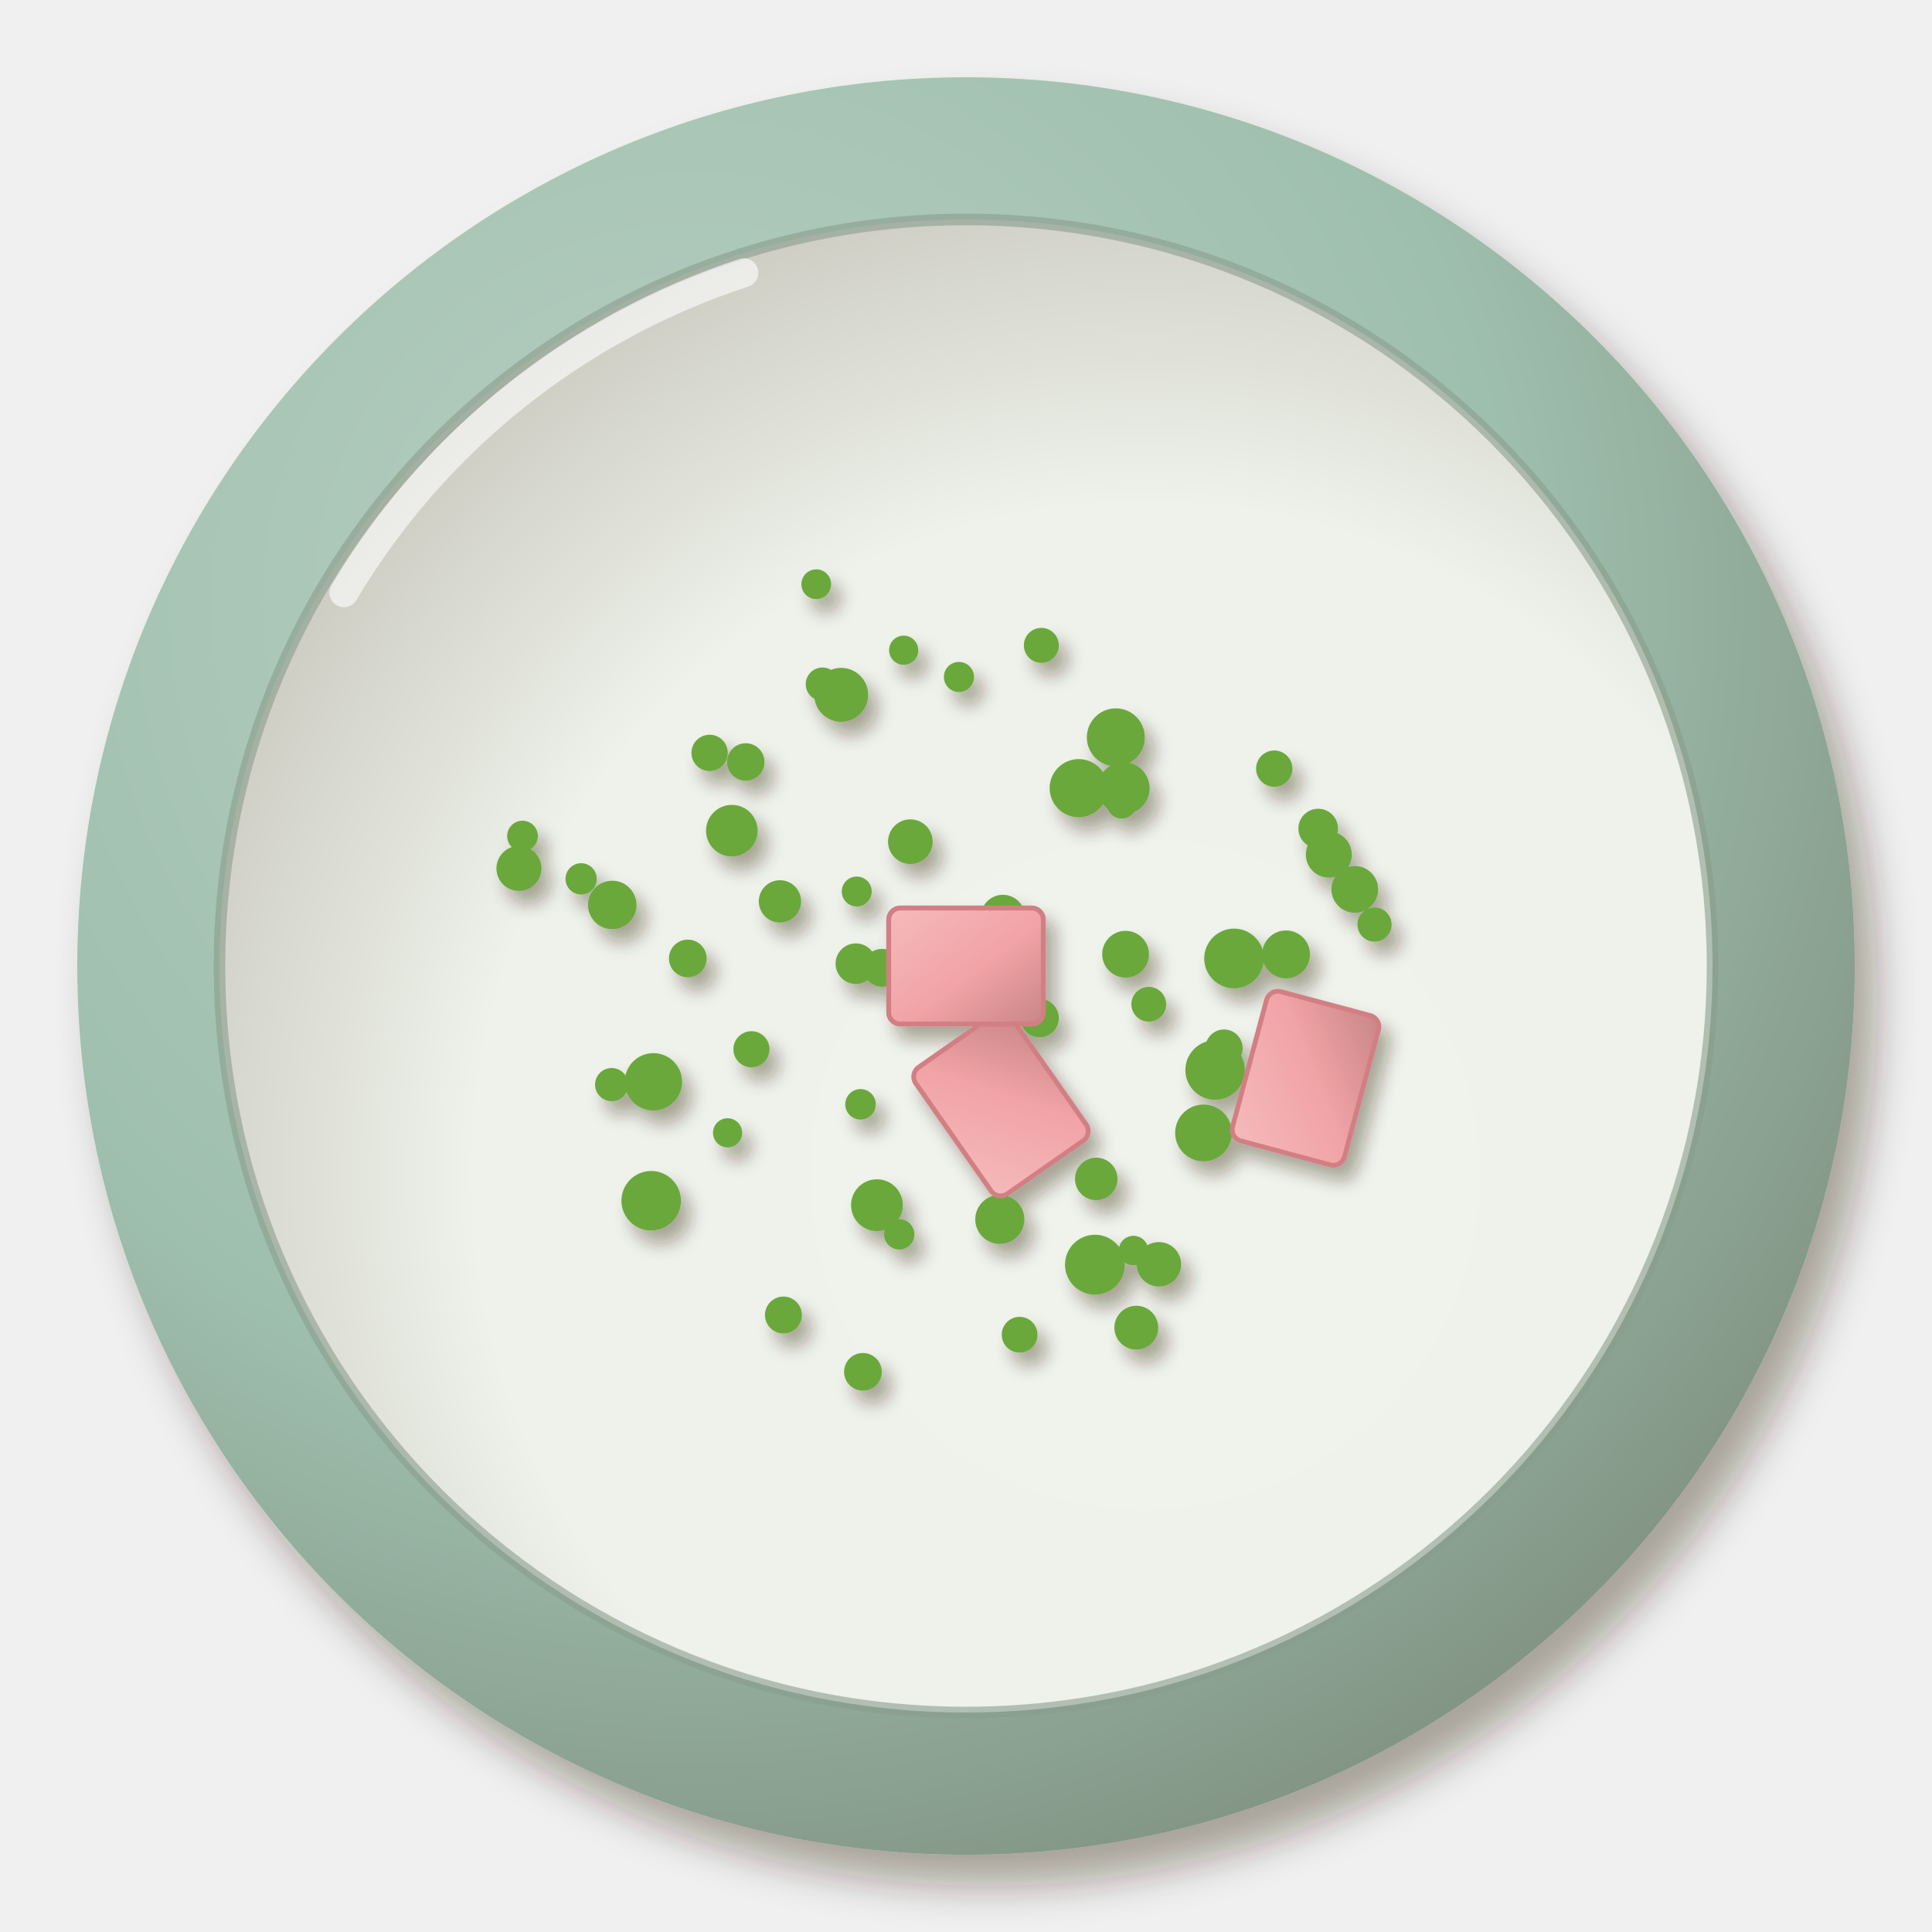
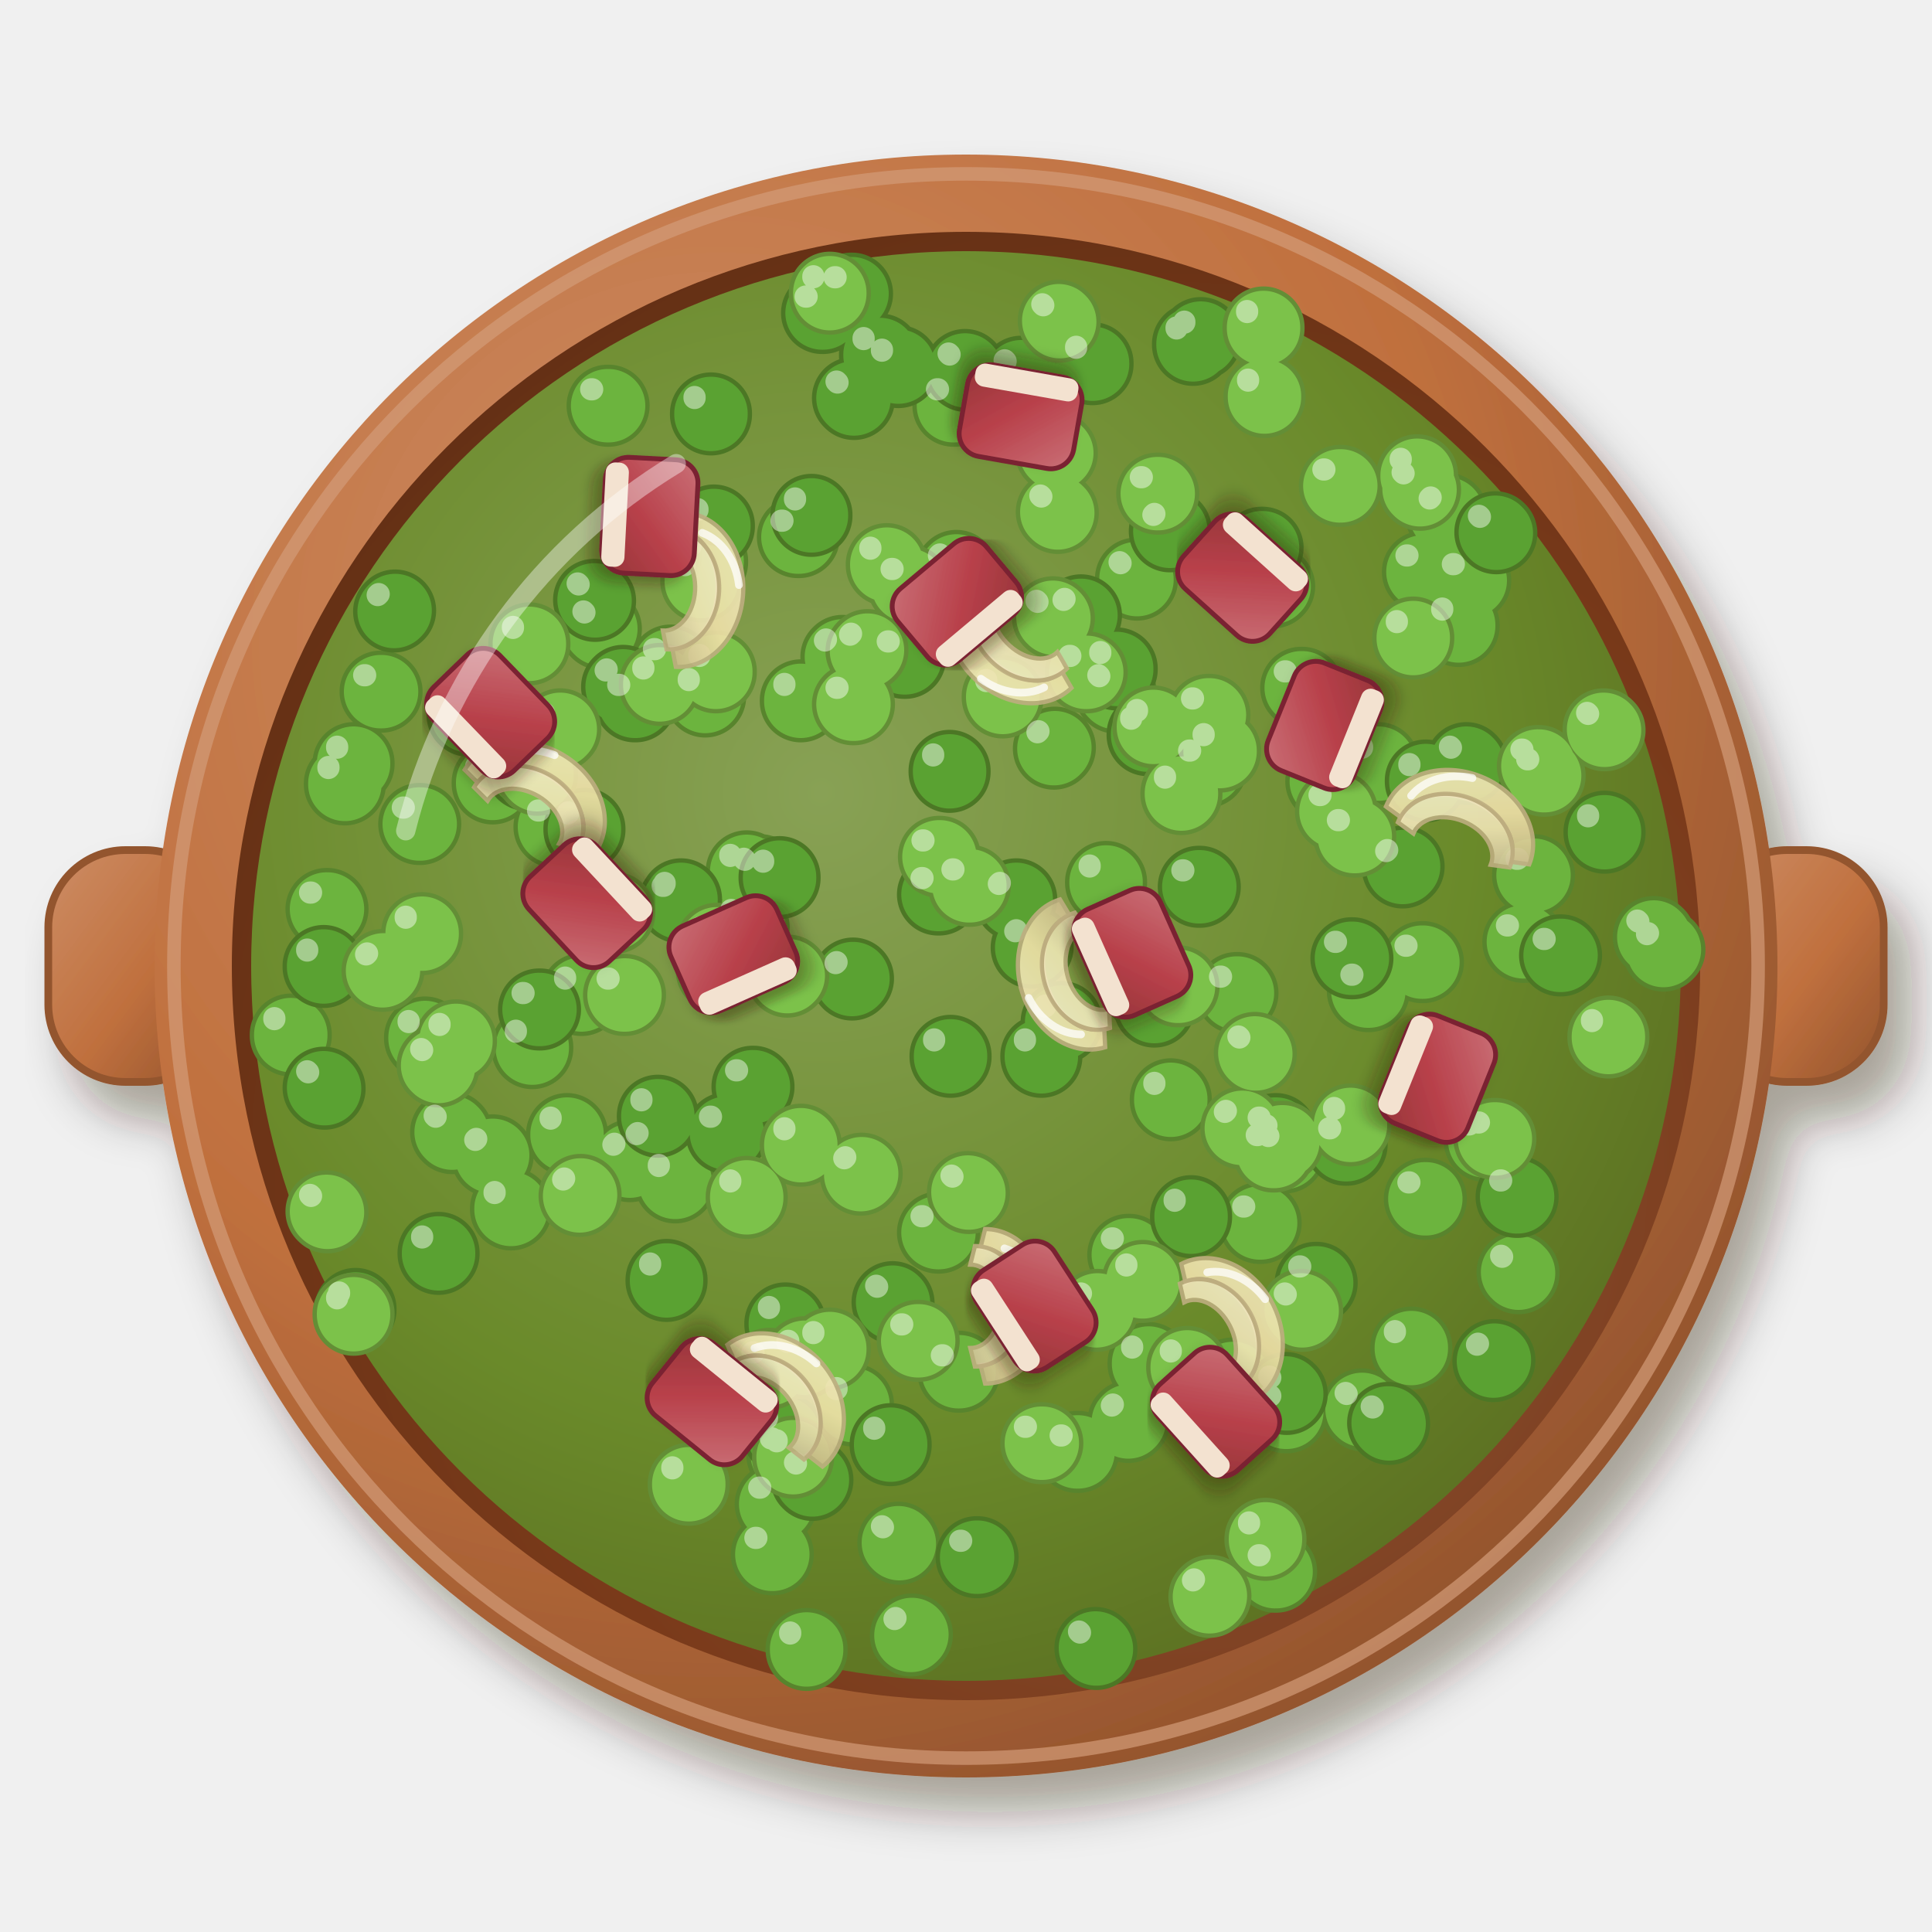
<svg xmlns="http://www.w3.org/2000/svg" viewBox="0 0 200 200" width="400" height="400">
  <defs>
    <filter id="es_guisantes-1" x="-30%" y="-30%" width="160%" height="160%">
-       <feDropShadow dx="2.24" dy="3.2" stdDeviation="2.08" flood-color="#2b1607" flood-opacity=".36" />
+       <feDropShadow dx="2.52" dy="3.6" stdDeviation="2.34" flood-color="#2b1607" flood-opacity=".36" />
    </filter>
-     <radialGradient id="es_guisantes-2" cx="0.35" cy="0.3" r=".75">
-       <stop offset="0" stop-color="#b7cfc2" />
-       <stop offset=".6" stop-color="#9fbfae" />
-       <stop offset="1" stop-color="#829484" />
+     <linearGradient id="es_guisantes-2" x1="0" y1="0" x2="1" y2="1">
+       <stop offset="0" stop-color="#cd8d65" />
+       <stop offset=".55" stop-color="#c0703e" />
+       <stop offset="1" stop-color="#93542d" />
+     </linearGradient>
+     <radialGradient id="es_guisantes-3" cx="0.35" cy="0.3" r=".75">
+       <stop offset="0" stop-color="#cd8d65" />
+       <stop offset=".6" stop-color="#c0703e" />
+       <stop offset="1" stop-color="#93542d" />
    </radialGradient>
-     <radialGradient id="es_guisantes-3" cx="0.62" cy="0.64" r=".75">
-       <stop offset="0" stop-color="#f0f3ec" />
-       <stop offset=".6" stop-color="#eef2ea" />
-       <stop offset="1" stop-color="#c3c1b8" />
+     <radialGradient id="es_guisantes-4" cx="0.62" cy="0.64" r=".75">
+       <stop offset="0" stop-color="#8e583c" />
+       <stop offset=".6" stop-color="#7a3a1a" />
+       <stop offset="1" stop-color="#5e2d13" />
    </radialGradient>
-     <filter id="es_guisantes-4" x="-30%" y="-30%" width="160%" height="160%">
-       <feDropShadow dx="0.98" dy="1.4" stdDeviation="0.91" flood-color="#2b1607" flood-opacity=".36" />
+     <radialGradient id="es_guisantes-5" cx="0.4" cy="0.38" r=".75">
+       <stop offset="0" stop-color="#88a155" />
+       <stop offset=".6" stop-color="#6a8a2a" />
+       <stop offset="1" stop-color="#57671f" />
+     </radialGradient>
+     <linearGradient id="es_guisantes-6" x1="0" y1="0" x2="1" y2="1">
+       <stop offset="0" stop-color="#f4e9c2" />
+       <stop offset=".55" stop-color="#efe0a8" />
+       <stop offset="1" stop-color="#c8b788" />
+     </linearGradient>
+     <linearGradient id="es_guisantes-7" x1="0" y1="0" x2="1" y2="1">
+       <stop offset="0" stop-color="#f5edcb" />
+       <stop offset=".55" stop-color="#f1e5b5" />
+       <stop offset="1" stop-color="#c9bb92" />
+     </linearGradient>
+     <filter id="es_guisantes-8" x="-30%" y="-30%" width="160%" height="160%">
+       <feDropShadow dx="0.7" dy="1" stdDeviation="0.65" flood-color="#2b1607" flood-opacity=".36" />
    </filter>
-     <linearGradient id="es_guisantes-5" x1="0" y1="0" x2="1" y2="1">
-       <stop offset="0" stop-color="#f5babc" />
-       <stop offset=".55" stop-color="#f1a3a6" />
-       <stop offset="1" stop-color="#c98686" />
+     <linearGradient id="es_guisantes-9" x1="0" y1="0" x2="1" y2="1">
+       <stop offset="0" stop-color="#ca7077" />
+       <stop offset=".55" stop-color="#b8404a" />
+       <stop offset="1" stop-color="#953539" />
    </linearGradient>
  </defs>
  <g filter="url(#es_guisantes-1)">
-     <circle cx="100" cy="100" r="92" fill="url(#es_guisantes-2)" />
+     <rect x="5" y="88" width="18" height="24" rx="8" fill="url(#es_guisantes-2)" stroke="#93542d" stroke-width=".8" />
+     <rect x="177" y="88" width="18" height="24" rx="8" fill="url(#es_guisantes-2)" stroke="#93542d" stroke-width=".8" />
+     <circle cx="100" cy="100" r="84" fill="url(#es_guisantes-3)" />
  </g>
-   <circle cx="100" cy="100" r="77.28" fill="url(#es_guisantes-3)" />
-   <circle cx="100" cy="100" r="77.28" fill="none" stroke="#889d8c" stroke-width="1.2" opacity=".6" />
-   <path d="M35.6,61.36 A75.44,75.44 0 0 1 77,28.24" stroke="#fff" stroke-width="3" fill="none" stroke-linecap="round" opacity=".6" />
-   <g filter="url(#es_guisantes-4)">
-     <circle cx="84.5" cy="60.48" r="1.54" fill="#6aa83a" />
-     <circle cx="93.55" cy="67.31" r="1.51" fill="#6aa83a" />
-     <circle cx="73.46" cy="77.94" r="1.88" fill="#6aa83a" />
-     <circle cx="87.08" cy="71.93" r="2.79" fill="#6aa83a" />
-     <circle cx="77.2" cy="78.88" r="1.94" fill="#6aa83a" />
-     <circle cx="85.14" cy="70.83" r="1.73" fill="#6aa83a" />
-     <circle cx="113.35" cy="130.92" r="3.1" fill="#6aa83a" />
-     <circle cx="124.59" cy="117.28" r="2.94" fill="#6aa83a" />
-     <circle cx="113.48" cy="122.04" r="2.2" fill="#6aa83a" />
-     <circle cx="117.63" cy="137.44" r="2.27" fill="#6aa83a" />
-     <circle cx="119.97" cy="130.88" r="2.3" fill="#6aa83a" />
-     <circle cx="117.34" cy="129.46" r="1.53" fill="#6aa83a" />
-     <circle cx="88.69" cy="92.29" r="1.55" fill="#6aa83a" />
-     <circle cx="103.82" cy="94.92" r="2.29" fill="#6aa83a" />
-     <circle cx="80.74" cy="93.31" r="2.19" fill="#6aa83a" />
-     <circle cx="94.24" cy="87.13" r="2.31" fill="#6aa83a" />
-     <circle cx="91.31" cy="100.19" r="1.96" fill="#6aa83a" />
-     <circle cx="88.6" cy="99.76" r="2.1" fill="#6aa83a" />
-     <circle cx="90.78" cy="124.76" r="2.68" fill="#6aa83a" />
-     <circle cx="105.55" cy="138.17" r="1.85" fill="#6aa83a" />
-     <circle cx="89.33" cy="142.01" r="1.95" fill="#6aa83a" />
-     <circle cx="81.1" cy="136.13" r="1.91" fill="#6aa83a" />
-     <circle cx="93.09" cy="127.78" r="1.57" fill="#6aa83a" />
-     <circle cx="103.5" cy="126.23" r="2.54" fill="#6aa83a" />
-     <circle cx="116.12" cy="83.19" r="1.55" fill="#6aa83a" />
-     <circle cx="116.31" cy="81.6" r="2.7" fill="#6aa83a" />
-     <circle cx="111.67" cy="81.59" r="3.01" fill="#6aa83a" />
-     <circle cx="107.8" cy="66.81" r="1.81" fill="#6aa83a" />
-     <circle cx="115.51" cy="76.33" r="3" fill="#6aa83a" />
-     <circle cx="99.27" cy="70.08" r="1.56" fill="#6aa83a" />
-     <circle cx="118.92" cy="103.96" r="1.8" fill="#6aa83a" />
-     <circle cx="116.52" cy="98.78" r="2.42" fill="#6aa83a" />
-     <circle cx="125.79" cy="110.77" r="3.08" fill="#6aa83a" />
-     <circle cx="107.62" cy="105.39" r="1.99" fill="#6aa83a" />
-     <circle cx="127.75" cy="99.22" r="3.09" fill="#6aa83a" />
-     <circle cx="126.71" cy="108.5" r="1.93" fill="#6aa83a" />
-     <circle cx="75.32" cy="117.27" r="1.51" fill="#6aa83a" />
-     <circle cx="67.64" cy="111.99" r="2.97" fill="#6aa83a" />
-     <circle cx="89.08" cy="114.32" r="1.58" fill="#6aa83a" />
-     <circle cx="67.41" cy="124.3" r="3.08" fill="#6aa83a" />
-     <circle cx="77.79" cy="108.62" r="1.87" fill="#6aa83a" />
-     <circle cx="63.32" cy="112.28" r="1.72" fill="#6aa83a" />
-     <circle cx="54.09" cy="86.55" r="1.59" fill="#6aa83a" />
-     <circle cx="71.2" cy="99.22" r="1.95" fill="#6aa83a" />
-     <circle cx="75.76" cy="85.99" r="2.67" fill="#6aa83a" />
-     <circle cx="63.38" cy="93.68" r="2.51" fill="#6aa83a" />
-     <circle cx="60.16" cy="90.98" r="1.62" fill="#6aa83a" />
-     <circle cx="53.72" cy="89.9" r="2.33" fill="#6aa83a" />
-     <circle cx="133.13" cy="98.8" r="2.48" fill="#6aa83a" />
-     <circle cx="142.29" cy="95.71" r="1.77" fill="#6aa83a" />
-     <circle cx="137.56" cy="88.47" r="2.38" fill="#6aa83a" />
-     <circle cx="136.46" cy="85.77" r="2.05" fill="#6aa83a" />
-     <circle cx="131.91" cy="79.57" r="1.88" fill="#6aa83a" />
-     <circle cx="140.25" cy="92.07" r="2.42" fill="#6aa83a" />
-     <g transform="translate(103.62 114.28) rotate(235)">
-       <rect x="-8" y="-6" width="16" height="12" rx="1.2" fill="url(#es_guisantes-5)" stroke="#d27f84" stroke-width=".5" />
+   <circle cx="100" cy="100" r="82" fill="none" stroke="#d39b78" stroke-width="1.4" opacity=".7" />
+   <circle cx="100" cy="100" r="76" fill="url(#es_guisantes-4)" />
+   <path d="M39.52,69.76 A67.2,67.2 0 0 1 76.48,36.16" stroke="#ffe2c8" stroke-width="2.4" fill="none" stroke-linecap="round" opacity=".5" />
+   <circle cx="100" cy="100" r="74" fill="url(#es_guisantes-5)" />
+   <path d="M46.8 117.3l-0.1 -0.1M33.8 94.1l0.1 0M111.6 150.3l-0.1 0M132 162.7l0.1 0M58.7 117.4l0 0.1M147.4 59.2l-0.1 0M94.3 169.3l0.1 -0.1M131.8 60.8l0.1 -0.1M69.9 122.3l0 0.1M152.2 60.1l-0.1 0M118.9 141.1l0 0.1M78.8 90.7l-0.1 -0.1M146.1 139.6l0 -0.1M99.3 142l-0.1 0M52.9 125.2l0 -0.1M151 64.7l0 0.1M130.5 126.6l-0.1 0M153.7 118.1l0.1 0M62.2 65.1l-0.1 -0.1M97.2 127.6l-0.1 0M98.8 42l-0.1 0M116.8 147.2l0.1 -0.1M115.5 71.7l-0.1 -0.1M172.2 98.4l0.1 -0.1M36.6 79.1l0 -0.1M55.1 108.4l0 0.1M77.4 95.9l0.1 0.1M134.8 71.2l-0.1 0M82.6 55.6l0.1 0M124.9 79.4l-0.1 0M149.8 53.2l-0.1 0.1M43.4 85.3l0.1 0M81.5 150.6l0.1 0M51 81.1l0 -0.1M98.9 59.2l0.1 -0.1M73 72l0 0.1M141.7 102.6l-0.1 0M67.7 119l-0.1 0.1M147.3 99.6l-0.1 0M63 42l-0.1 0M57.5 85.6l-0.1 0M69.4 68.9l0.1 0M127.6 142.7l0.1 0M80 160.9l-0.1 0M116.9 129.9l-0.1 0M133.1 146.2l0.1 0M65.2 120.2l0.1 -0.1M87.1 68l0.1 -0.1M73.2 58.2l0 -0.1M109.1 77.5l0.1 -0.1M77.3 90.2l0 0.1M121.2 113.9l0 -0.1M128 102.8l0.1 0M142.7 79.1l0 -0.1M93 159.7l0.1 0.1M80.4 155.7l-0.1 0M44 107.4l0 0.1M83.5 170.8l0 -0.1M157.7 97.5l0.1 0M141.1 146l-0.1 -0.1M133 119.3l-0.1 -0.1M114.5 91.3l0 0.1M88.3 145.4l0 0.1M171.3 97.1l-0.1 -0.1M51 119.6l-0.1 0.1M60.2 103l0 -0.1M82.9 72.6l0 -0.1M39.4 71.6l0.1 0M117.6 59.9l0.1 0.1M157.2 131.8l-0.1 -0.1M35.7 81.1l0 0.1M137.4 80.9l-0.1 0M158.8 90.6l-0.1 0M30.1 107.1l0 0.1M147.6 124.1l-0.1 0" stroke="#58842d" stroke-width="8.5" stroke-linecap="round" fill="none" />
+   <path d="M46.8 117.3l-0.1 -0.1M33.8 94.1l0.1 0M111.6 150.3l-0.1 0M132 162.7l0.1 0M58.7 117.4l0 0.1M147.4 59.2l-0.1 0M94.3 169.3l0.1 -0.1M131.8 60.8l0.1 -0.1M69.9 122.3l0 0.1M152.2 60.1l-0.1 0M118.9 141.1l0 0.1M78.8 90.7l-0.1 -0.1M146.1 139.6l0 -0.1M99.3 142l-0.1 0M52.9 125.2l0 -0.1M151 64.7l0 0.1M130.5 126.6l-0.1 0M153.7 118.1l0.1 0M62.2 65.1l-0.1 -0.1M97.2 127.6l-0.1 0M98.8 42l-0.1 0M116.8 147.2l0.1 -0.1M115.5 71.7l-0.1 -0.1M172.2 98.4l0.1 -0.1M36.6 79.1l0 -0.1M55.1 108.4l0 0.1M77.4 95.9l0.1 0.1M134.8 71.2l-0.1 0M82.6 55.6l0.1 0M124.9 79.4l-0.1 0M149.8 53.2l-0.1 0.1M43.4 85.3l0.1 0M81.5 150.6l0.1 0M51 81.1l0 -0.1M98.9 59.2l0.1 -0.1M73 72l0 0.1M141.7 102.6l-0.1 0M67.7 119l-0.1 0.1M147.3 99.6l-0.1 0M63 42l-0.1 0M57.5 85.6l-0.1 0M69.4 68.9l0.1 0M127.6 142.7l0.1 0M80 160.9l-0.1 0M116.9 129.9l-0.1 0M133.1 146.2l0.1 0M65.2 120.2l0.1 -0.1M87.1 68l0.1 -0.1M73.2 58.2l0 -0.1M109.1 77.5l0.1 -0.1M77.3 90.2l0 0.1M121.2 113.9l0 -0.1M128 102.8l0.1 0M142.7 79.1l0 -0.1M93 159.7l0.1 0.1M80.4 155.7l-0.1 0M44 107.4l0 0.1M83.5 170.8l0 -0.1M157.7 97.5l0.1 0M141.1 146l-0.1 -0.1M133 119.3l-0.1 -0.1M114.5 91.3l0 0.1M88.3 145.4l0 0.1M171.3 97.1l-0.1 -0.1M51 119.6l-0.1 0.1M60.2 103l0 -0.1M82.9 72.6l0 -0.1M39.4 71.6l0.1 0M117.6 59.9l0.1 0.1M157.2 131.8l-0.1 -0.1M35.7 81.1l0 0.1M137.4 80.9l-0.1 0M158.8 90.6l-0.1 0M30.1 107.1l0 0.1M147.6 124.1l-0.1 0" stroke="#6cb43e" stroke-width="7.6" stroke-linecap="round" fill="none" />
+   <path d="M77.9 112.5l0.1 0M106.9 98l-0.1 0.1M151.8 79l0.1 0.1M36.8 135.6l0 -0.1M99.9 38.3l0.1 0.1M93 38l0 -0.1M93.7 68.1l-0.1 0M107.8 109.4l0 -0.1M109.9 105.8l0 0.1M119.5 104.2l0 -0.1M84 53.4l0 -0.1M133.2 144.3l-0.1 -0.1M81.1 148.4l0 0.1M139.3 118.5l0.1 0M98.3 79.8l0 0.1M132 117.4l0.1 0M80.7 90.8l0 0.1M69 132.5l0 0.1M113.1 37.6l0 0.1M85.2 32.4l-0.1 0M73.9 54.4l0 0.1M73.6 42.8l0 0.1M40.8 63.3l0.1 -0.1M166.1 86.2l0 -0.1M123.5 35.7l0 -0.1M111.9 63.7l-0.1 0.1M70.5 93.1l0 0.1M105.7 39l0.1 0.1M121.2 54.9l-0.1 0.1M154.7 140.8l-0.1 0.1M84 153.1l0.1 0.1M91.1 36.8l0 -0.1M70.4 93.4l-0.1 0M157.1 123.9l-0.1 0M105.1 93.2l0.1 -0.1M124.1 91.8l0.1 0M161.5 98.9l0.1 0M65.8 72.6l-0.1 0M33.5 100l0 0.1M118.8 76.1l0 -0.1M115.6 69.3l0 -0.1M61.6 62.2l-0.1 -0.1M147.6 80.8l0 0.1M145.3 89.7l-0.1 0.1M98.4 109.3l0 0.1M81.3 137l0 0.1M88.3 101.3l-0.1 0.1M68.1 115.6l0 -0.1M45.4 129.8l0 -0.1M48.5 74.1l-0.1 -0.1M123.3 125.9l0 0.1M97.1 92.6l0.1 0M92.2 149.6l0 -0.1M60.5 85.9l0 -0.1M88.1 30.4l0.1 0M143.8 147.4l-0.1 -0.1M130.7 56.7l-0.1 0M54.5 79.7l0 -0.1M101.1 161.2l0.1 0M64.4 71.1l0.1 -0.1M72.6 143.5l0.1 -0.1M113.4 170.6l0.1 0.1M118.5 102.6l0.1 0.1M33.6 112.7l-0.1 -0.1M124.3 35l0 0.1M140 99.2l-0.1 0M154.9 55.2l-0.1 -0.1M136.2 132.8l0.1 0M88.4 41.3l-0.1 -0.1M92.5 134.9l-0.1 -0.1M55.8 104.5l0.1 0M75.2 117.3l0.1 0" stroke="#4c7725" stroke-width="8.5" stroke-linecap="round" fill="none" />
+   <path d="M77.9 112.5l0.1 0M106.9 98l-0.1 0.1M151.8 79l0.1 0.1M36.8 135.6l0 -0.1M99.9 38.3l0.1 0.1M93 38l0 -0.1M93.7 68.1l-0.1 0M107.8 109.4l0 -0.1M109.9 105.8l0 0.1M119.5 104.2l0 -0.1M84 53.4l0 -0.1M133.2 144.3l-0.1 -0.1M81.1 148.4l0 0.1M139.3 118.5l0.1 0M98.3 79.8l0 0.1M132 117.4l0.1 0M80.7 90.8l0 0.1M69 132.5l0 0.1M113.1 37.6l0 0.1M85.2 32.4l-0.1 0M73.9 54.4l0 0.1M73.6 42.8l0 0.1M40.8 63.3l0.1 -0.1M166.1 86.2l0 -0.1M123.5 35.7l0 -0.1M111.9 63.7l-0.1 0.1M70.5 93.1l0 0.1M105.7 39l0.1 0.1M121.2 54.9l-0.1 0.1M154.7 140.8l-0.1 0.1M84 153.1l0.1 0.1M91.1 36.8l0 -0.1M70.4 93.4l-0.1 0M157.1 123.9l-0.1 0M105.1 93.2l0.1 -0.1M124.1 91.8l0.1 0M161.5 98.9l0.1 0M65.8 72.6l-0.1 0M33.5 100l0 0.1M118.8 76.1l0 -0.1M115.6 69.3l0 -0.1M61.6 62.2l-0.1 -0.1M147.6 80.8l0 0.1M145.3 89.7l-0.1 0.1M98.4 109.3l0 0.1M81.3 137l0 0.1M88.3 101.3l-0.1 0.1M68.1 115.6l0 -0.1M45.4 129.8l0 -0.1M48.5 74.1l-0.1 -0.1M123.3 125.9l0 0.1M97.1 92.6l0.1 0M92.2 149.6l0 -0.1M60.5 85.9l0 -0.1M88.1 30.4l0.1 0M143.8 147.4l-0.1 -0.1M130.7 56.7l-0.1 0M54.5 79.7l0 -0.1M101.1 161.2l0.1 0M64.4 71.1l0.1 -0.1M72.6 143.5l0.1 -0.1M113.4 170.6l0.1 0.1M118.5 102.6l0.1 0.1M33.6 112.7l-0.1 -0.1M124.3 35l0 0.1M140 99.2l-0.1 0M154.9 55.2l-0.1 -0.1M136.2 132.8l0.1 0M88.4 41.3l-0.1 -0.1M92.5 134.9l-0.1 -0.1M55.8 104.5l0.1 0M75.2 117.3l0.1 0" stroke="#5aa232" stroke-width="7.6" stroke-linecap="round" fill="none" />
+   <path d="M138.7 50.3l0.1 0M109.1 64l-0.1 -0.1M33.9 125.5l-0.1 -0.1M89.8 67.3l-0.1 0.1M88.3 72.9l0.1 0M154.7 117.9l0.1 0M54.8 66.7l0 -0.1M130.9 41.1l0 -0.1M43.7 96.7l0 -0.1M60 123.8l0.1 -0.1M129.9 109l0.1 0.1M91.8 58.4l0 0.1M159.8 80.3l0.1 0M130.8 33.9l0 0.1M45.4 110.4l-0.1 -0.1M109.7 33.3l-0.1 -0.1M125.2 74l-0.1 0M119.4 75.3l0 -0.1M57.9 75.6l0.1 -0.1M109.4 46.9l-0.1 -0.1M74.1 97.8l0.1 -0.1M85.9 139.6l0 0.1M82.9 118.6l0 -0.1M138.3 84l0.1 0M113.6 135.6l-0.1 0.1M109.5 53.1l-0.1 -0.1M122.3 82.2l0 -0.1M126.3 77.7l0 0.1M126.4 146.1l-0.1 0.1M146.3 66l0 0.1M100.3 123.5l-0.1 -0.1M83.3 140.5l-0.1 0.1M71.3 153.7l0 -0.1M119.8 51.1l0.1 0M125.3 165.2l-0.1 0.1M36.6 136l0 0.1M55.5 80.1l0.1 0.1M121.9 102.1l0.1 0M72.6 60.2l0 -0.1M74.2 100.5l0.1 0M100.3 91.7l0.1 0M79.7 141.7l-0.1 0M131 159.4l0 -0.1M118.3 132.7l0 -0.1M39.7 100.4l-0.1 0.1M134.7 135.6l0.1 0.1M107.9 149.4l-0.1 0M63.6 94.5l-0.1 0M112.4 69.6l0.1 0M74.1 69.6l0 -0.1M82.1 150.9l0 -0.1M128.5 116.8l0.1 -0.1M89.2 121.5l-0.1 0.1M77.3 124l0 -0.1M68.3 70.9l0 -0.1M131.9 119.2l-0.1 0M103.8 72.2l0 -0.1M166 75.5l0.1 0.1M94 60.6l0.1 0M47.2 107.7l0 0.1M122.9 141.6l0 -0.1M139.8 116.4l0 0.1M140.3 86.6l-0.1 0M81.6 101l-0.1 0.1M97.2 88.7l0.1 0M146.7 49.3l0 -0.1M132.7 118.2l0.1 0M64.6 103l0.1 0M159.3 79.3l-0.1 0M95 138.8l0.1 0M147 50.7l-0.1 -0.1M85.9 30.4l0 -0.1M166.5 107.3l0 0.1" stroke="#638e36" stroke-width="8.5" stroke-linecap="round" fill="none" />
+   <path d="M138.7 50.3l0.1 0M109.1 64l-0.1 -0.1M33.9 125.5l-0.1 -0.1M89.8 67.3l-0.1 0.1M88.3 72.9l0.1 0M154.7 117.9l0.1 0M54.8 66.7l0 -0.1M130.9 41.1l0 -0.1M43.7 96.7l0 -0.1M60 123.8l0.1 -0.1M129.9 109l0.1 0.1M91.8 58.4l0 0.1M159.8 80.3l0.1 0M130.8 33.9l0 0.1M45.4 110.4l-0.1 -0.1M109.7 33.3l-0.1 -0.1M125.2 74l-0.1 0M119.4 75.3l0 -0.1M57.9 75.6l0.1 -0.1M109.4 46.9l-0.1 -0.1M74.1 97.8l0.1 -0.1M85.9 139.6l0 0.1M82.9 118.6l0 -0.1M138.3 84l0.1 0M113.6 135.6l-0.1 0.1M109.5 53.1l-0.1 -0.1M122.3 82.2l0 -0.1M126.3 77.7l0 0.1M126.4 146.1l-0.1 0.1M146.3 66l0 0.1M100.3 123.5l-0.1 -0.1M83.3 140.5l-0.1 0.1M71.3 153.7l0 -0.1M119.8 51.1l0.1 0M125.3 165.2l-0.1 0.1M36.6 136l0 0.1M55.5 80.1l0.1 0.1M121.9 102.1l0.1 0M72.6 60.2l0 -0.1M74.2 100.5l0.1 0M100.3 91.7l0.1 0M79.7 141.7l-0.1 0M131 159.4l0 -0.1M118.3 132.7l0 -0.1M39.7 100.4l-0.1 0.1M134.7 135.6l0.1 0.1M107.9 149.4l-0.1 0M63.6 94.5l-0.1 0M112.4 69.6l0.1 0M74.1 69.6l0 -0.1M82.1 150.9l0 -0.1M128.5 116.8l0.1 -0.1M89.2 121.5l-0.1 0.1M77.3 124l0 -0.1M68.3 70.9l0 -0.1M131.9 119.2l-0.1 0M103.8 72.2l0 -0.1M166 75.5l0.1 0.1M94 60.6l0.1 0M47.2 107.7l0 0.1M122.9 141.6l0 -0.1M139.8 116.4l0 0.1M140.3 86.6l-0.1 0M81.6 101l-0.1 0.1M97.2 88.7l0.1 0M146.7 49.3l0 -0.1M132.7 118.2l0.1 0M64.6 103l0.1 0M159.3 79.3l-0.1 0M95 138.8l0.1 0M147 50.7l-0.1 -0.1M85.9 30.4l0 -0.1M166.5 107.3l0 0.1" stroke="#7cc24a" stroke-width="7.6" stroke-linecap="round" fill="none" />
+   <path d="M46.8 117.3l-0.1 -0.1M33.8 94.1l0.1 0M111.6 150.3l-0.1 0M132 162.7l0.1 0M58.7 117.4l0 0.1M147.4 59.2l-0.1 0M94.3 169.3l0.1 -0.1M131.8 60.8l0.1 -0.1M69.9 122.3l0 0.1M152.2 60.1l-0.1 0M118.9 141.1l0 0.1M78.8 90.7l-0.1 -0.1M146.1 139.6l0 -0.1M99.3 142l-0.1 0M52.9 125.2l0 -0.1M151 64.7l0 0.1M130.5 126.6l-0.1 0M153.7 118.1l0.1 0M62.2 65.1l-0.1 -0.1M97.2 127.6l-0.1 0M98.8 42l-0.1 0M116.8 147.2l0.1 -0.1M115.5 71.7l-0.1 -0.1M172.2 98.4l0.1 -0.1M36.6 79.1l0 -0.1M55.1 108.4l0 0.1M77.4 95.9l0.1 0.1M134.8 71.2l-0.1 0M82.6 55.6l0.1 0M124.9 79.4l-0.1 0M149.8 53.2l-0.1 0.1M43.4 85.3l0.1 0M81.5 150.6l0.1 0M51 81.1l0 -0.1M98.9 59.2l0.1 -0.1M73 72l0 0.1M141.7 102.6l-0.1 0M67.7 119l-0.1 0.1M147.3 99.6l-0.1 0M63 42l-0.1 0M57.5 85.6l-0.1 0M69.4 68.9l0.1 0M127.6 142.7l0.1 0M80 160.9l-0.1 0M116.9 129.9l-0.1 0M133.1 146.2l0.1 0M65.2 120.2l0.1 -0.1M87.1 68l0.1 -0.1M73.2 58.2l0 -0.1M109.1 77.5l0.1 -0.1M77.3 90.2l0 0.1M121.2 113.9l0 -0.1M128 102.8l0.1 0M142.7 79.1l0 -0.1M93 159.7l0.1 0.1M80.4 155.7l-0.1 0M44 107.4l0 0.1M83.5 170.8l0 -0.1M157.7 97.5l0.1 0M141.1 146l-0.1 -0.1M133 119.3l-0.1 -0.1M114.5 91.3l0 0.1M88.3 145.4l0 0.1M171.3 97.1l-0.1 -0.1M51 119.6l-0.1 0.1M60.2 103l0 -0.1M82.9 72.6l0 -0.1M39.4 71.6l0.1 0M117.6 59.9l0.1 0.1M157.2 131.8l-0.1 -0.1M35.7 81.1l0 0.1M137.4 80.9l-0.1 0M158.8 90.6l-0.1 0M30.1 107.1l0 0.1M147.6 124.1l-0.1 0M77.9 112.5l0.1 0M106.9 98l-0.1 0.1M151.8 79l0.1 0.1M36.8 135.6l0 -0.1M99.9 38.3l0.1 0.1M93 38l0 -0.1M93.7 68.1l-0.1 0M107.8 109.4l0 -0.1M109.9 105.8l0 0.1M119.5 104.2l0 -0.1M84 53.4l0 -0.1M133.2 144.3l-0.1 -0.1M81.1 148.4l0 0.1M139.3 118.5l0.1 0M98.3 79.8l0 0.1M132 117.4l0.1 0M80.7 90.8l0 0.1M69 132.5l0 0.1M113.1 37.6l0 0.1M85.2 32.4l-0.1 0M73.9 54.4l0 0.1M73.6 42.8l0 0.1M40.8 63.3l0.1 -0.1M166.1 86.2l0 -0.1M123.5 35.7l0 -0.1M111.9 63.7l-0.1 0.1M70.5 93.1l0 0.1M105.7 39l0.1 0.1M121.2 54.9l-0.1 0.1M154.7 140.8l-0.1 0.1M84 153.1l0.1 0.1M91.1 36.8l0 -0.1M70.4 93.4l-0.1 0M157.1 123.9l-0.1 0M105.1 93.2l0.1 -0.1M124.1 91.8l0.1 0M161.5 98.9l0.1 0M65.8 72.6l-0.1 0M33.5 100l0 0.1M118.8 76.1l0 -0.1M115.6 69.3l0 -0.1M61.6 62.2l-0.1 -0.1M147.6 80.8l0 0.1M145.3 89.7l-0.1 0.1M98.4 109.3l0 0.1M81.3 137l0 0.1M88.3 101.3l-0.1 0.1M68.1 115.6l0 -0.1M45.4 129.8l0 -0.1M48.5 74.1l-0.1 -0.1M123.3 125.9l0 0.1M97.1 92.6l0.1 0M92.2 149.6l0 -0.1M60.5 85.9l0 -0.1M88.1 30.4l0.1 0M143.8 147.4l-0.1 -0.1M130.7 56.7l-0.1 0M54.5 79.7l0 -0.1M101.1 161.2l0.1 0M64.4 71.1l0.1 -0.1M72.6 143.5l0.1 -0.1M113.4 170.6l0.1 0.1M118.5 102.6l0.1 0.1M33.6 112.7l-0.1 -0.1M124.3 35l0 0.1M140 99.2l-0.1 0M154.9 55.2l-0.1 -0.1M136.2 132.8l0.1 0M88.4 41.3l-0.1 -0.1M92.5 134.9l-0.1 -0.1M55.8 104.5l0.1 0M75.2 117.3l0.1 0M138.7 50.3l0.1 0M109.1 64l-0.1 -0.1M33.9 125.5l-0.1 -0.1M89.8 67.3l-0.1 0.1M88.3 72.9l0.1 0M154.7 117.9l0.1 0M54.8 66.7l0 -0.1M130.9 41.1l0 -0.1M43.7 96.7l0 -0.1M60 123.8l0.1 -0.1M129.9 109l0.1 0.1M91.8 58.4l0 0.1M159.8 80.3l0.1 0M130.8 33.9l0 0.1M45.4 110.4l-0.1 -0.1M109.7 33.3l-0.1 -0.1M125.2 74l-0.1 0M119.4 75.3l0 -0.1M57.9 75.6l0.1 -0.1M109.4 46.9l-0.1 -0.1M74.1 97.8l0.1 -0.1M85.9 139.6l0 0.1M82.9 118.6l0 -0.1M138.3 84l0.1 0M113.6 135.6l-0.1 0.1M109.5 53.1l-0.1 -0.1M122.3 82.2l0 -0.1M126.3 77.7l0 0.1M126.4 146.1l-0.1 0.1M146.3 66l0 0.1M100.3 123.5l-0.1 -0.1M83.3 140.5l-0.1 0.1M71.3 153.7l0 -0.1M119.8 51.1l0.1 0M125.3 165.2l-0.1 0.1M36.6 136l0 0.1M55.5 80.1l0.1 0.1M121.9 102.1l0.1 0M72.6 60.2l0 -0.1M74.2 100.5l0.1 0M100.3 91.7l0.1 0M79.7 141.7l-0.1 0M131 159.4l0 -0.1M118.3 132.7l0 -0.1M39.7 100.4l-0.1 0.1M134.7 135.6l0.1 0.1M107.9 149.4l-0.1 0M63.6 94.5l-0.1 0M112.4 69.6l0.1 0M74.1 69.6l0 -0.1M82.1 150.9l0 -0.1M128.5 116.8l0.1 -0.1M89.2 121.5l-0.1 0.1M77.3 124l0 -0.1M68.3 70.9l0 -0.1M131.9 119.2l-0.1 0M103.8 72.2l0 -0.1M166 75.5l0.1 0.1M94 60.6l0.1 0M47.2 107.7l0 0.1M122.9 141.6l0 -0.1M139.8 116.4l0 0.1M140.3 86.6l-0.1 0M81.6 101l-0.1 0.1M97.2 88.7l0.1 0M146.7 49.3l0 -0.1M132.7 118.2l0.1 0M64.6 103l0.1 0M159.3 79.3l-0.1 0M95 138.8l0.1 0M147 50.7l-0.1 -0.1M85.9 30.4l0 -0.1M166.5 107.3l0 0.1" stroke="#fff" stroke-width="2.3" stroke-linecap="round" fill="none" opacity=".45" transform="translate(-1.7 -1.7)" />
+   <g transform="translate(110.54 101.23) rotate(253) scale(0.8)">
+     <path d="M-10,2 A10,8.2 0 0 1 10,2 L7.6,2.6 A7.6,5.472 0 0 0 -7.6,2.6Z" fill="url(#es_guisantes-6)" stroke="#bead80" stroke-width=".55" opacity=".9" />
+     <path d="M-7.8,3.32 A7.8,6.396 0 0 1 7.8,3.32 L5.4,3.92 A5.4,3.888 0 0 0 -5.4,3.92Z" fill="url(#es_guisantes-7)" stroke="#bead80" stroke-width=".55" opacity=".9" />
+     <path d="M-7.5,-.5 A8.5,7 0 0 1 -1,-5.6" stroke="#fff" stroke-width="1" fill="none" stroke-linecap="round" opacity=".75" />
+   </g>
+   <g transform="translate(81.48 144.53) rotate(52) scale(0.8)">
+     <path d="M-10,2 A10,8.2 0 0 1 10,2 L7.6,2.6 A7.6,5.472 0 0 0 -7.6,2.6Z" fill="url(#es_guisantes-6)" stroke="#bead80" stroke-width=".55" opacity=".9" />
+     <path d="M-7.8,3.32 A7.8,6.396 0 0 1 7.8,3.32 L5.4,3.92 A5.4,3.888 0 0 0 -5.4,3.92Z" fill="url(#es_guisantes-7)" stroke="#bead80" stroke-width=".55" opacity=".9" />
+     <path d="M-7.5,-.5 A8.5,7 0 0 1 -1,-5.6" stroke="#fff" stroke-width="1" fill="none" stroke-linecap="round" opacity=".75" />
+   </g>
+   <g transform="translate(71.98 61.13) rotate(93) scale(0.8)">
+     <path d="M-10,2 A10,8.2 0 0 1 10,2 L7.6,2.6 A7.6,5.472 0 0 0 -7.6,2.6Z" fill="url(#es_guisantes-6)" stroke="#bead80" stroke-width=".55" opacity=".9" />
+     <path d="M-7.8,3.32 A7.8,6.396 0 0 1 7.8,3.32 L5.4,3.92 A5.4,3.888 0 0 0 -5.4,3.92Z" fill="url(#es_guisantes-7)" stroke="#bead80" stroke-width=".55" opacity=".9" />
+     <path d="M-7.5,-.5 A8.5,7 0 0 1 -1,-5.6" stroke="#fff" stroke-width="1" fill="none" stroke-linecap="round" opacity=".75" />
+   </g>
+   <g transform="translate(104.21 66.57) rotate(226) scale(0.8)">
+     <path d="M-10,2 A10,8.2 0 0 1 10,2 L7.6,2.6 A7.6,5.472 0 0 0 -7.6,2.6Z" fill="url(#es_guisantes-6)" stroke="#bead80" stroke-width=".55" opacity=".9" />
+     <path d="M-7.8,3.32 A7.8,6.396 0 0 1 7.8,3.32 L5.4,3.92 A5.4,3.888 0 0 0 -5.4,3.92Z" fill="url(#es_guisantes-7)" stroke="#bead80" stroke-width=".55" opacity=".9" />
+     <path d="M-7.5,-.5 A8.5,7 0 0 1 -1,-5.6" stroke="#fff" stroke-width="1" fill="none" stroke-linecap="round" opacity=".75" />
+   </g>
+   <g transform="translate(55.79 82.43) rotate(31) scale(0.8)">
+     <path d="M-10,2 A10,8.2 0 0 1 10,2 L7.6,2.6 A7.6,5.472 0 0 0 -7.6,2.6Z" fill="url(#es_guisantes-6)" stroke="#bead80" stroke-width=".55" opacity=".9" />
+     <path d="M-7.8,3.32 A7.8,6.396 0 0 1 7.8,3.32 L5.4,3.92 A5.4,3.888 0 0 0 -5.4,3.92Z" fill="url(#es_guisantes-7)" stroke="#bead80" stroke-width=".55" opacity=".9" />
+     <path d="M-7.5,-.5 A8.5,7 0 0 1 -1,-5.6" stroke="#fff" stroke-width="1" fill="none" stroke-linecap="round" opacity=".75" />
+   </g>
+   <g transform="translate(127.34 137.24) rotate(63) scale(0.8)">
+     <path d="M-10,2 A10,8.2 0 0 1 10,2 L7.6,2.6 A7.6,5.472 0 0 0 -7.6,2.6Z" fill="url(#es_guisantes-6)" stroke="#bead80" stroke-width=".55" opacity=".9" />
+     <path d="M-7.8,3.32 A7.8,6.396 0 0 1 7.8,3.32 L5.4,3.92 A5.4,3.888 0 0 0 -5.4,3.92Z" fill="url(#es_guisantes-7)" stroke="#bead80" stroke-width=".55" opacity=".9" />
+     <path d="M-7.5,-.5 A8.5,7 0 0 1 -1,-5.6" stroke="#fff" stroke-width="1" fill="none" stroke-linecap="round" opacity=".75" />
+   </g>
+   <g transform="translate(103.58 135.23) rotate(90) scale(0.8)">
+     <path d="M-10,2 A10,8.2 0 0 1 10,2 L7.6,2.6 A7.6,5.472 0 0 0 -7.6,2.6Z" fill="url(#es_guisantes-6)" stroke="#bead80" stroke-width=".55" opacity=".9" />
+     <path d="M-7.8,3.32 A7.8,6.396 0 0 1 7.8,3.32 L5.4,3.92 A5.4,3.888 0 0 0 -5.4,3.92Z" fill="url(#es_guisantes-7)" stroke="#bead80" stroke-width=".55" opacity=".9" />
+     <path d="M-7.5,-.5 A8.5,7 0 0 1 -1,-5.6" stroke="#fff" stroke-width="1" fill="none" stroke-linecap="round" opacity=".75" />
+   </g>
+   <g transform="translate(151.49 85) rotate(22) scale(0.8)">
+     <path d="M-10,2 A10,8.2 0 0 1 10,2 L7.6,2.6 A7.6,5.472 0 0 0 -7.6,2.6Z" fill="url(#es_guisantes-6)" stroke="#bead80" stroke-width=".55" opacity=".9" />
+     <path d="M-7.8,3.32 A7.8,6.396 0 0 1 7.8,3.32 L5.4,3.92 A5.4,3.888 0 0 0 -5.4,3.92Z" fill="url(#es_guisantes-7)" stroke="#bead80" stroke-width=".55" opacity=".9" />
+     <path d="M-7.5,-.5 A8.5,7 0 0 1 -1,-5.6" stroke="#fff" stroke-width="1" fill="none" stroke-linecap="round" opacity=".75" />
+   </g>
+   <g transform="translate(124.99 146.95) rotate(48)">
+     <g filter="url(#es_guisantes-8)">
+       <rect x="-6" y="-6" width="12" height="9.6" rx="2.4" fill="url(#es_guisantes-9)" stroke="#7a2230" stroke-width=".5" />
    </g>
-     <g transform="translate(135.15 111.62) rotate(285)">
-       <rect x="-8" y="-6" width="16" height="12" rx="1.2" fill="url(#es_guisantes-5)" stroke="#d27f84" stroke-width=".5" />
+     <rect x="-5.4" y="1.2" width="10.8" height="2.4" rx="1" fill="#f3e2d0" />
+   </g>
+   <g transform="translate(66.07 53.4) rotate(93)">
+     <g filter="url(#es_guisantes-8)">
+       <rect x="-6" y="-6" width="12" height="9.6" rx="2.4" fill="url(#es_guisantes-9)" stroke="#7a2230" stroke-width=".5" />
    </g>
-     <g transform="translate(100 100)">
-       <rect x="-8" y="-6" width="16" height="12" rx="1.2" fill="url(#es_guisantes-5)" stroke="#d27f84" stroke-width=".5" />
+     <rect x="-5.4" y="1.2" width="10.8" height="2.4" rx="1" fill="#f3e2d0" />
+   </g>
+   <g transform="translate(99.83 63.21) rotate(320)">
+     <g filter="url(#es_guisantes-8)">
+       <rect x="-6" y="-6" width="12" height="9.6" rx="2.4" fill="url(#es_guisantes-9)" stroke="#7a2230" stroke-width=".5" />
    </g>
-     <g transform="translate(100 100)">
-       <rect x="-8" y="-6" width="16" height="12" rx="1.2" fill="url(#es_guisantes-5)" stroke="#d27f84" stroke-width=".5" />
+     <rect x="-5.4" y="1.2" width="10.8" height="2.4" rx="1" fill="#f3e2d0" />
+   </g>
+   <g transform="translate(138.2 75.55) rotate(292)">
+     <g filter="url(#es_guisantes-8)">
+       <rect x="-6" y="-6" width="12" height="9.6" rx="2.4" fill="url(#es_guisantes-9)" stroke="#7a2230" stroke-width=".5" />
    </g>
+     <rect x="-5.4" y="1.2" width="10.8" height="2.4" rx="1" fill="#f3e2d0" />
  </g>
+   <g transform="translate(147.74 111.17) rotate(112)">
+     <g filter="url(#es_guisantes-8)">
+       <rect x="-6" y="-6" width="12" height="9.6" rx="2.4" fill="url(#es_guisantes-9)" stroke="#7a2230" stroke-width=".5" />
+     </g>
+     <rect x="-5.4" y="1.2" width="10.8" height="2.4" rx="1" fill="#f3e2d0" />
+   </g>
+   <g transform="translate(61.61 92.68) rotate(227)">
+     <g filter="url(#es_guisantes-8)">
+       <rect x="-6" y="-6" width="12" height="9.6" rx="2.4" fill="url(#es_guisantes-9)" stroke="#7a2230" stroke-width=".5" />
+     </g>
+     <rect x="-5.4" y="1.2" width="10.8" height="2.4" rx="1" fill="#f3e2d0" />
+   </g>
+   <g transform="translate(74.45 144.17) rotate(219)">
+     <g filter="url(#es_guisantes-8)">
+       <rect x="-6" y="-6" width="12" height="9.6" rx="2.4" fill="url(#es_guisantes-9)" stroke="#7a2230" stroke-width=".5" />
+     </g>
+     <rect x="-5.4" y="1.2" width="10.8" height="2.4" rx="1" fill="#f3e2d0" />
+   </g>
+   <g transform="translate(129.39 58.91) rotate(222)">
+     <g filter="url(#es_guisantes-8)">
+       <rect x="-6" y="-6" width="12" height="9.6" rx="2.4" fill="url(#es_guisantes-9)" stroke="#7a2230" stroke-width=".5" />
+     </g>
+     <rect x="-5.4" y="1.2" width="10.8" height="2.4" rx="1" fill="#f3e2d0" />
+   </g>
+   <g transform="translate(105.86 41.96) rotate(190)">
+     <g filter="url(#es_guisantes-8)">
+       <rect x="-6" y="-6" width="12" height="9.6" rx="2.4" fill="url(#es_guisantes-9)" stroke="#7a2230" stroke-width=".5" />
+     </g>
+     <rect x="-5.4" y="1.2" width="10.8" height="2.4" rx="1" fill="#f3e2d0" />
+   </g>
+   <g transform="translate(116.12 99.12) rotate(66)">
+     <g filter="url(#es_guisantes-8)">
+       <rect x="-6" y="-6" width="12" height="9.6" rx="2.4" fill="url(#es_guisantes-9)" stroke="#7a2230" stroke-width=".5" />
+     </g>
+     <rect x="-5.4" y="1.2" width="10.8" height="2.4" rx="1" fill="#f3e2d0" />
+   </g>
+   <g transform="translate(49.93 74.61) rotate(46)">
+     <g filter="url(#es_guisantes-8)">
+       <rect x="-6" y="-6" width="12" height="9.6" rx="2.4" fill="url(#es_guisantes-9)" stroke="#7a2230" stroke-width=".5" />
+     </g>
+     <rect x="-5.4" y="1.2" width="10.8" height="2.4" rx="1" fill="#f3e2d0" />
+   </g>
+   <g transform="translate(76.4 99.88) rotate(336)">
+     <g filter="url(#es_guisantes-8)">
+       <rect x="-6" y="-6" width="12" height="9.6" rx="2.4" fill="url(#es_guisantes-9)" stroke="#7a2230" stroke-width=".5" />
+     </g>
+     <rect x="-5.4" y="1.2" width="10.8" height="2.4" rx="1" fill="#f3e2d0" />
+   </g>
+   <g transform="translate(106.09 135.86) rotate(57)">
+     <g filter="url(#es_guisantes-8)">
+       <rect x="-6" y="-6" width="12" height="9.6" rx="2.4" fill="url(#es_guisantes-9)" stroke="#7a2230" stroke-width=".5" />
+     </g>
+     <rect x="-5.4" y="1.2" width="10.8" height="2.4" rx="1" fill="#f3e2d0" />
+   </g>
+   <path d="M42,86 A62,62 0 0 1 70,48" stroke="#fff" stroke-width="2" fill="none" stroke-linecap="round" opacity="0.4" />
</svg>
